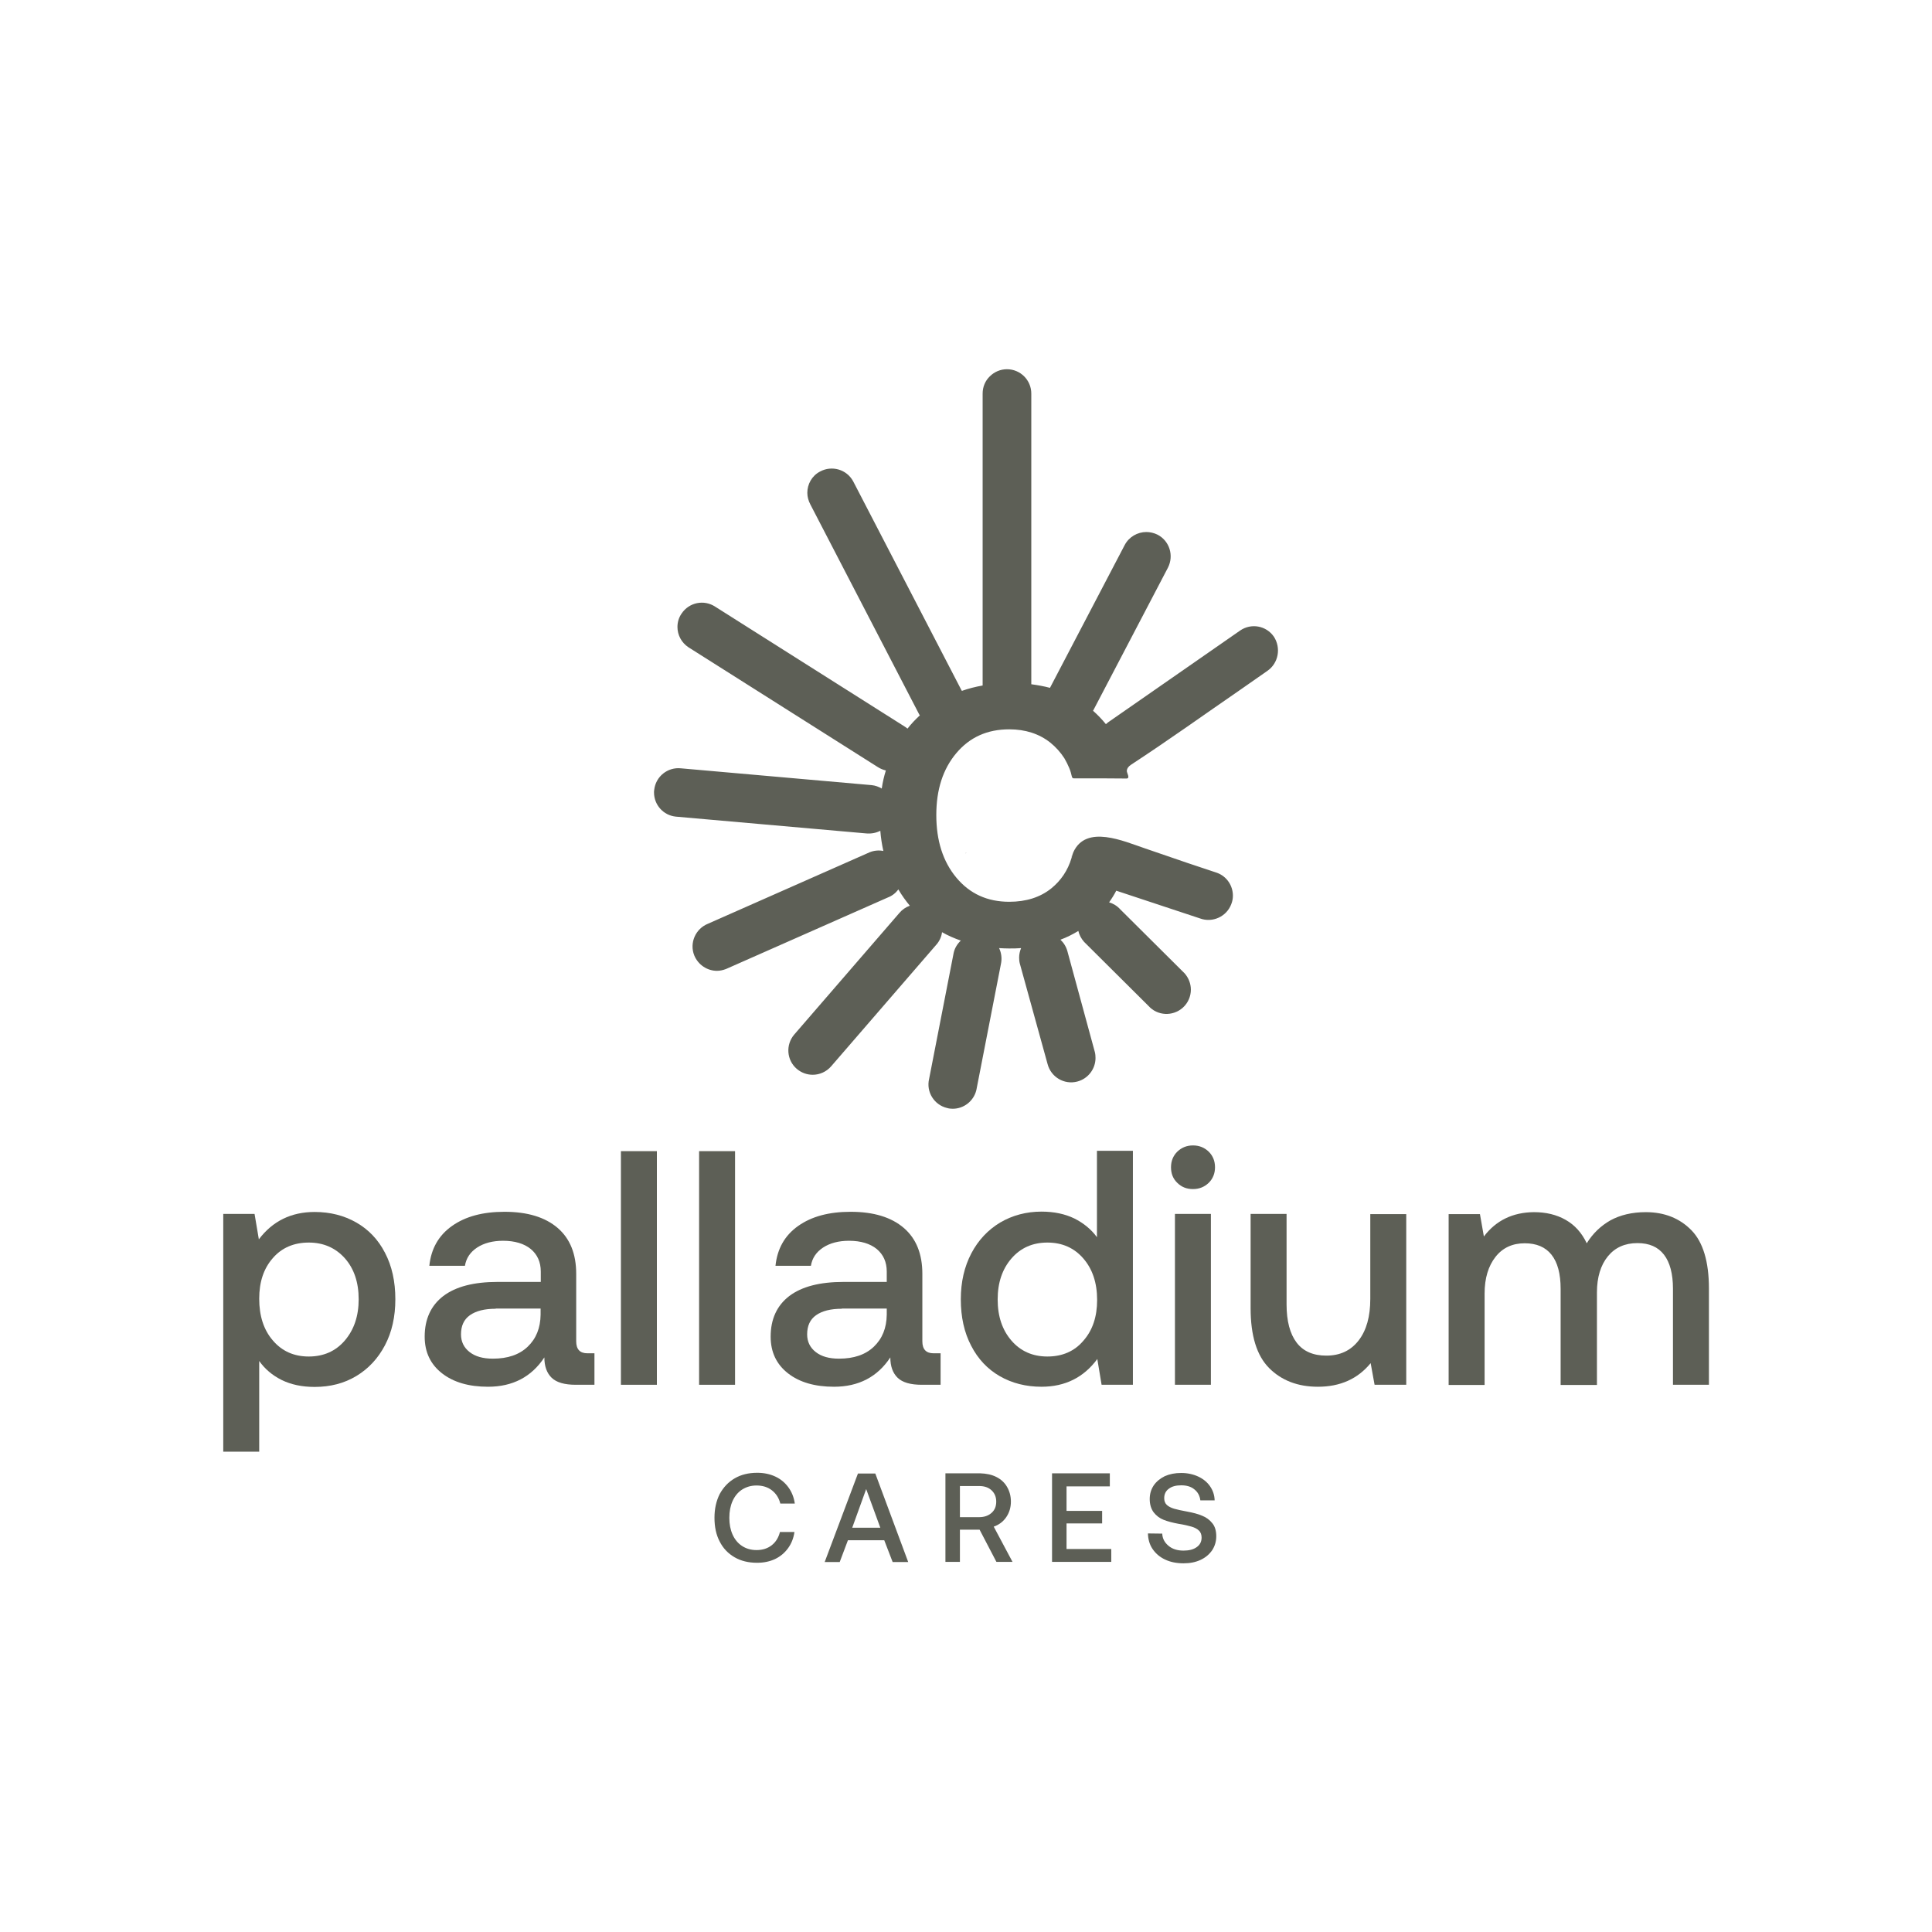
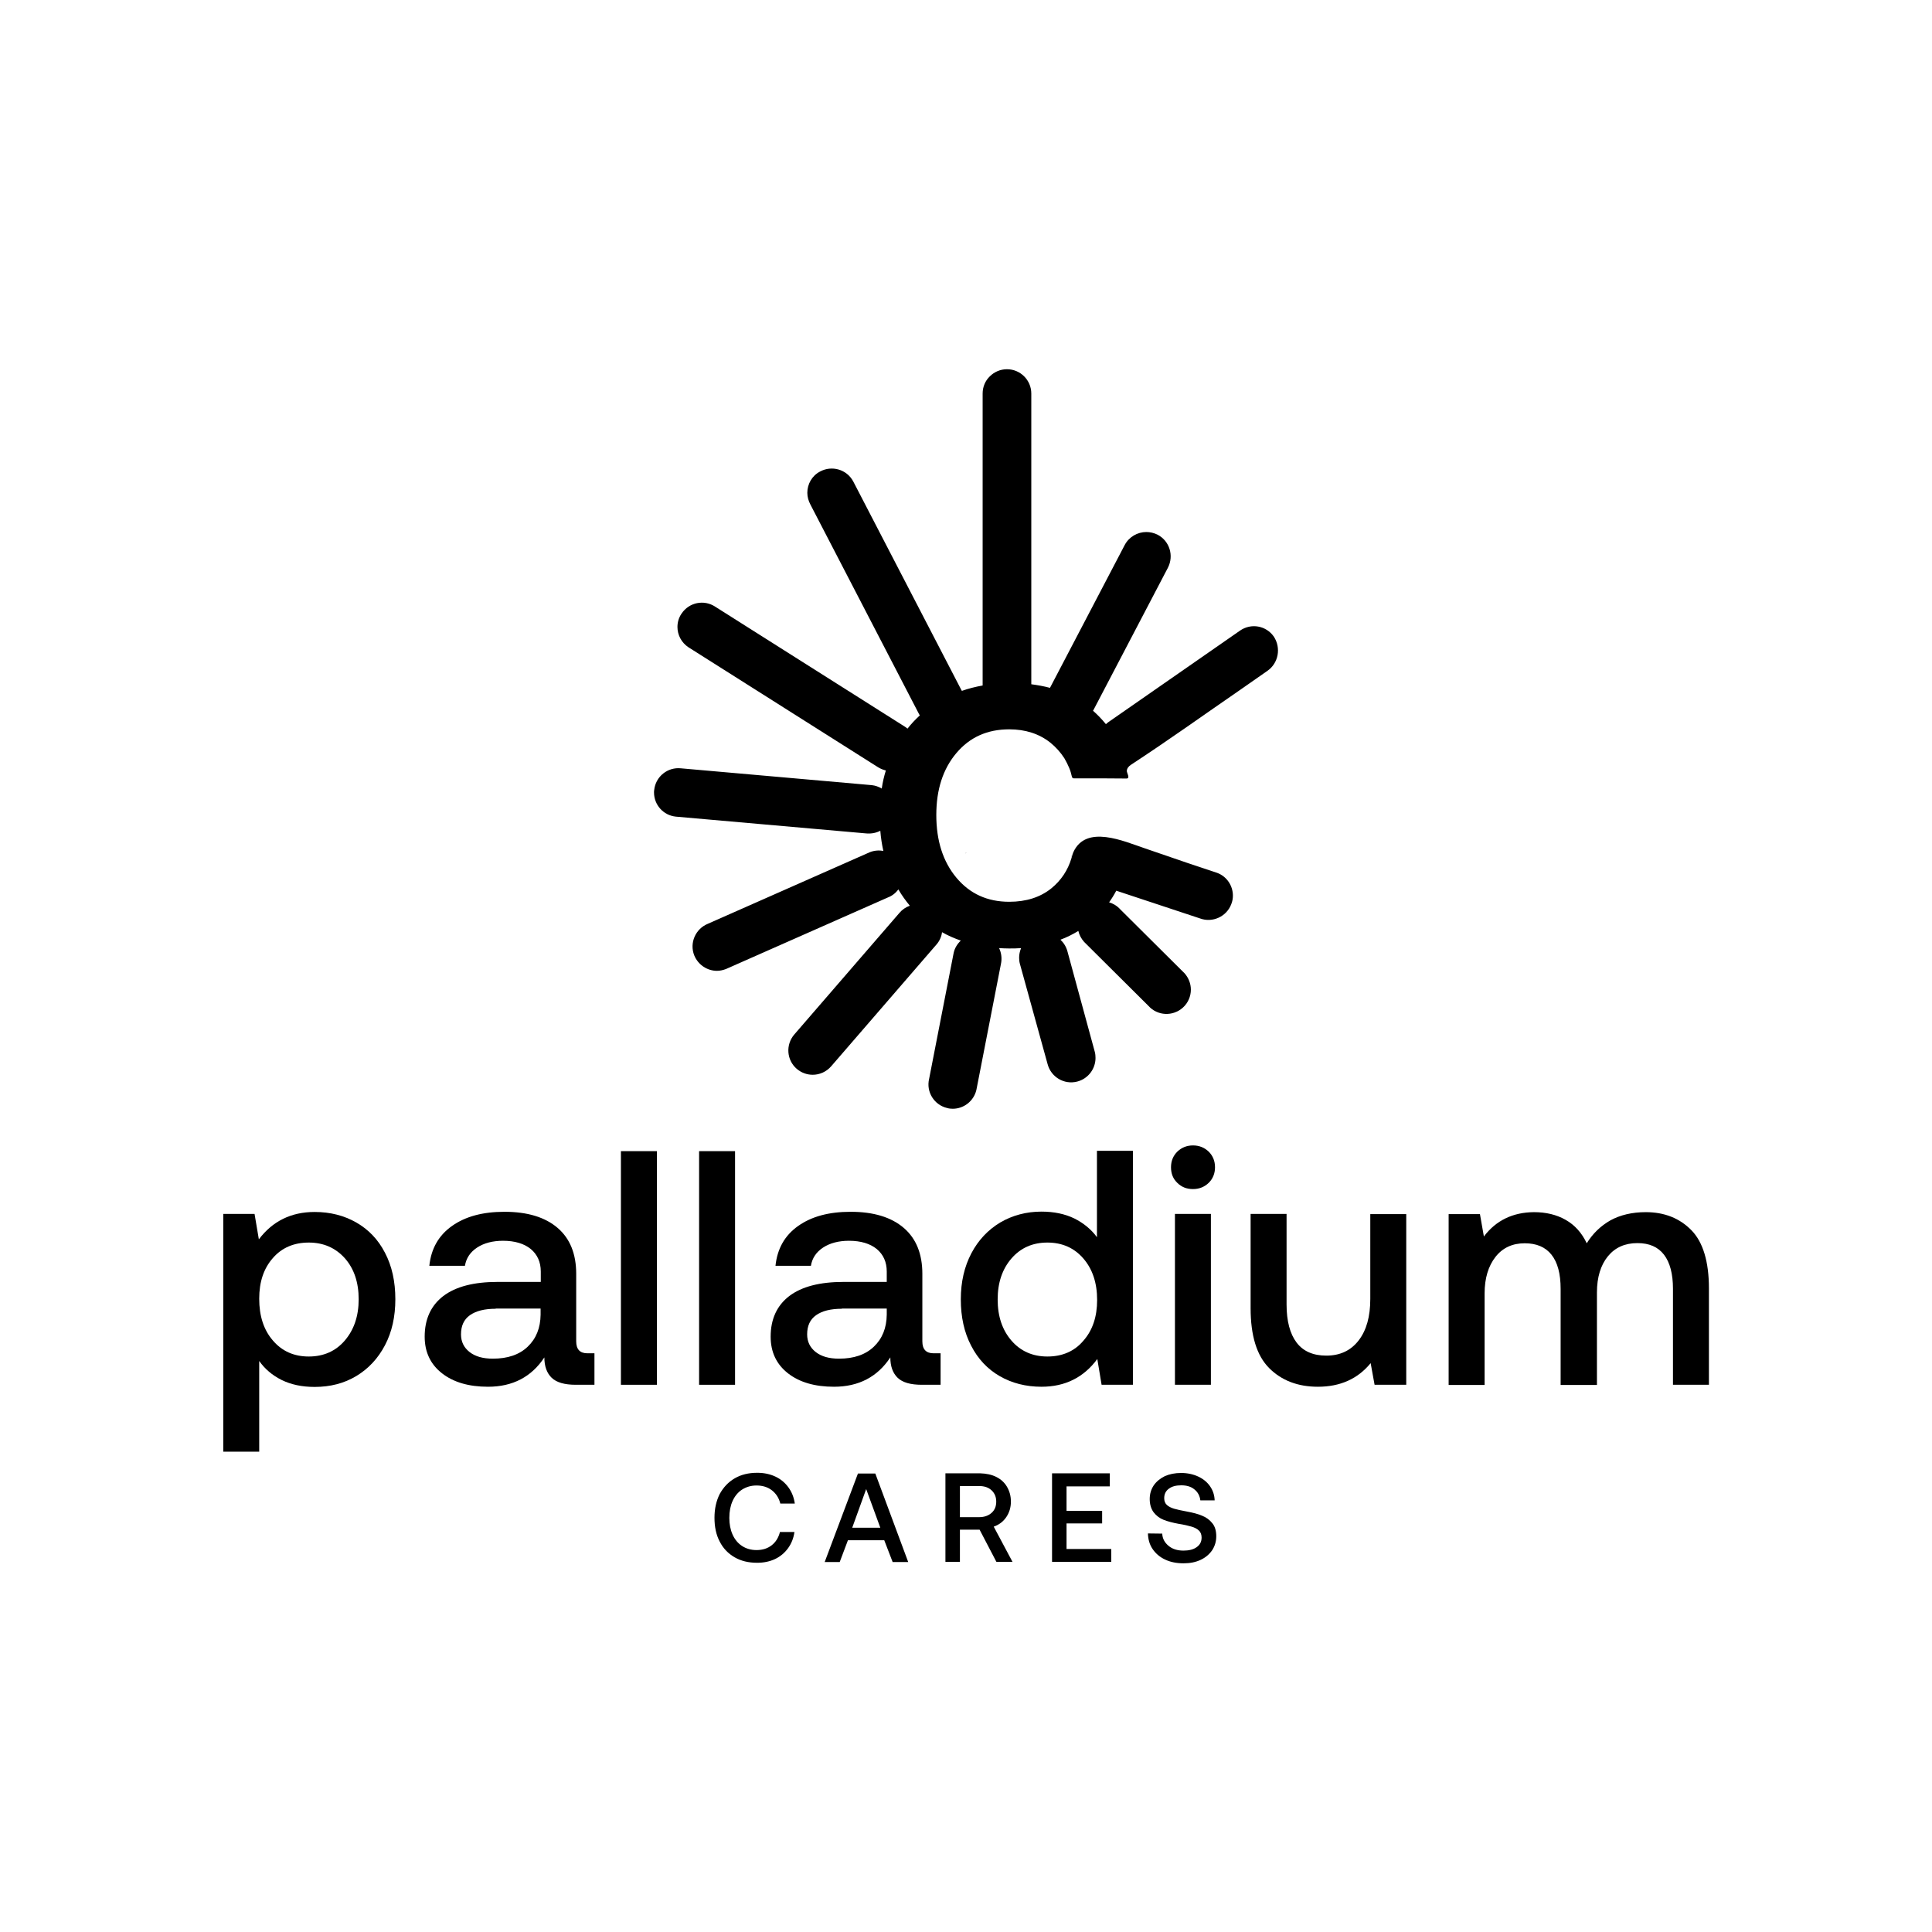
<svg xmlns="http://www.w3.org/2000/svg" version="1.1" id="Capa_1" x="0px" y="0px" viewBox="0 0 1080 1080" style="enable-background:new 0 0 1080 1080;" xml:space="preserve">
  <style type="text/css">
- 	.st0{fill:#5D5F56;}
+ 	#palladium-care-Capa_1 .st0{fill:#5D5F56;}
</style>
  <g>
    <path class="st0" d="M-1398.2,687.8L-1398.2,687.8c-5,0-9.1-4.1-9.1-9.1V570.1c0-5,4.1-9.1,9.1-9.1l0,0c5,0,9.1,4.1,9.1,9.1v108.5   C-1389.1,683.7-1393.2,687.8-1398.2,687.8z" />
    <path class="st0" d="M-1378.3,692.4L-1378.3,692.4c-4.5-2.3-6.2-7.8-3.8-12.3l27.9-53.3c2.3-4.5,7.8-6.2,12.3-3.8v0   c4.5,2.3,6.2,7.8,3.8,12.3l-27.9,53.3C-1368.3,693.1-1373.8,694.8-1378.3,692.4z" />
    <path class="st0" d="M-1362.7,705.8L-1362.7,705.8c-2.9-4.1-1.8-9.8,2.3-12.7l49.4-34.3c4.1-2.9,9.8-1.8,12.7,2.3v0   c2.9,4.1,1.8,9.8-2.3,12.7l-49.4,34.3C-1354.2,711-1359.9,710-1362.7,705.8z" />
    <path class="st0" d="M-1370,743.8c-1.8,0.8-2.5,0-4.1,0.9c0.7-7.8,10.4-11.1,16.9-7.8c0.7,0.2,1.5,0.4,2.1,0.7c0,0,0.7,0.2,2,0.7   c7.4,2.5,33.4,11.1,33.4,11.1c4.7,1.8,7.1,7,5.4,11.7l0,0c-1.8,4.7-7,7.1-11.7,5.4l-35.4-11.8c-0.7-0.3-1.5-0.7-2.2-1.1   c-0.7-0.5-1.5-1-2.2-1.6c-0.3-0.4-0.6-0.8-0.9-1.1c-0.3-0.6-0.6-1.1-0.9-1.7c-0.8-1.9,0.2-7.1-1.6-5.9   C-1370,743.8-1370,744.4-1370,743.8z" />
    <path class="st0" d="M-1368.7,762.4L-1368.7,762.4c3.7-3.4,9.5-3.1,12.9,0.7l24.1,24c3.4,3.7,3.1,9.5-0.7,12.9l0,0   c-3.7,3.4-9.5,3.1-12.9-0.7l-24.1-24C-1372.7,771.5-1372.4,765.7-1368.7,762.4z" />
    <path class="st0" d="M-1386.6,772.3L-1386.6,772.3c4.9-1.2,9.8,1.7,11.1,6.6l10.3,37.5c1.2,4.9-1.7,9.8-6.6,11.1l0,0   c-4.9,1.2-9.8-1.7-11.1-6.6l-10.3-37.5C-1394.4,778.5-1391.5,773.5-1386.6,772.3z" />
    <path class="st0" d="M-1407.1,772.7L-1407.1,772.7c4.9,1.1,7.9,6,6.8,10.9l-9.1,47c-1.1,4.9-6,7.9-10.9,6.8l0,0   c-4.9-1.1-7.9-6-6.8-10.9l9.1-47C-1416.9,774.6-1412,771.5-1407.1,772.7z" />
    <path class="st0" d="M-1425.5,763.6L-1425.5,763.6c3.8,3.3,4.2,9,0.9,12.8l-39.3,45.5c-3.3,3.8-9,4.2-12.8,0.9l0,0   c-3.8-3.3-4.2-9-0.9-12.8l39.3-45.5C-1435,760.7-1429.3,760.3-1425.5,763.6z" />
    <path class="st0" d="M-1437.5,747L-1437.5,747c1.8,4.7-0.4,10-5.1,11.8l-60.5,26.7c-4.7,1.8-10-0.4-11.8-5.1l0,0   c-1.8-4.7,0.4-10,5.1-11.8l60.5-26.7C-1444.7,740-1439.4,742.3-1437.5,747z" />
    <path class="st0" d="M-1440.5,726.7L-1440.5,726.7c-0.5,5-5,8.6-10,8.1l-71.3-6.3c-5-0.5-8.6-5-8.1-10l0,0c0.5-5,5-8.6,10-8.1   l71.3,6.3C-1443.6,717.2-1440,721.7-1440.5,726.7z" />
    <path class="st0" d="M-1433.8,707.3L-1433.8,707.3c-2.8,4.2-8.4,5.3-12.6,2.5l-70.8-44.8c-4.2-2.8-5.3-8.4-2.5-12.6l0,0   c2.8-4.2,8.4-5.3,12.6-2.5l70.8,44.8C-1432.2,697.5-1431,703.2-1433.8,707.3z" />
    <path class="st0" d="M-1418.9,693.3L-1418.9,693.3c-4.4,2.4-9.9,0.8-12.4-3.6l-40.5-78.1c-2.4-4.4-0.8-9.9,3.6-12.4l0,0   c4.4-2.4,9.9-0.8,12.4,3.6l40.5,78.1C-1412.8,685.3-1414.4,690.9-1418.9,693.3z" />
  </g>
  <g>
    <rect x="-1452.1" y="615.5" style="fill:none;" width="116.9" height="200.1" />
    <text transform="matrix(1 0 0 1 -1452.093 774.1127)" class="st0" style="font-family:'Aeonik-Medium'; font-size:189.482px; letter-spacing:3;">c</text>
  </g>
  <g>
    <g>
      <g>
        <path class="st0" d="M410.7,826.4c3.6-2.1,7.8-3.1,12.6-3.1c3.7,0,7.1,0.7,10.1,2.1c3,1.4,5.4,3.4,7.3,6c1.9,2.6,3.1,5.6,3.6,9.1     h-8.1c-0.8-3.2-2.4-5.6-4.7-7.4c-2.3-1.8-5.2-2.7-8.6-2.7c-3.1,0-5.7,0.8-8.1,2.3c-2.3,1.5-4.1,3.7-5.3,6.4     c-1.2,2.7-1.8,5.8-1.8,9.4c0,3.5,0.6,6.6,1.8,9.3c1.2,2.7,3,4.9,5.3,6.4c2.3,1.5,5,2.3,8.1,2.3c3.4,0,6.2-0.9,8.5-2.7     c2.3-1.8,3.8-4.3,4.6-7.4h8.1c-0.5,3.5-1.7,6.5-3.6,9.1c-1.9,2.6-4.3,4.6-7.2,6c-3,1.4-6.3,2.1-10.1,2.1c-4.8,0-9-1-12.6-3.1     c-3.6-2.1-6.4-5-8.3-8.8c-2-3.8-2.9-8.2-2.9-13.3c0-5,1-9.4,2.9-13.2C404.4,831.4,407.1,828.5,410.7,826.4z" />
        <path class="st0" d="M479.6,823.7h9.7l18.4,49.5h-8.7l-4.7-12.2h-20.3l-4.6,12.2h-8.4L479.6,823.7z M492.1,854l-7.9-21.6     l-7.8,21.6H492.1z" />
        <path class="st0" d="M556.9,825.6c2.6,1.3,4.6,3.1,6,5.5s2.2,5.1,2.2,8.3c0,3.3-0.9,6.2-2.6,8.7c-1.7,2.5-4.1,4.3-7,5.3     l10.5,19.7h-9l-9.4-18h-11v18h-8.1v-49.5h19.5C551.3,823.7,554.3,824.3,556.9,825.6z M547.3,848.1c2.9,0,5.2-0.8,7-2.4     s2.6-3.7,2.6-6.3c0-2.6-0.9-4.7-2.6-6.3s-4-2.4-7-2.4h-10.7v17.4H547.3z" />
        <path class="st0" d="M620.4,823.7v7.2h-24.2v13.7h19.9v7h-19.9v14.3h25v7.2h-33.1v-49.5H620.4z" />
        <path class="st0" d="M653.2,864.1c2.1,1.8,4.9,2.7,8.4,2.7c3,0,5.5-0.6,7.3-1.9c1.9-1.3,2.8-3.1,2.8-5.4c0-1.6-0.5-3-1.5-3.9     c-1-1-2.4-1.7-4.1-2.2c-1.7-0.5-4.2-1.1-7.4-1.6c-3.2-0.6-5.9-1.3-8.2-2.2c-2.3-0.9-4.1-2.3-5.6-4.2c-1.4-1.9-2.2-4.4-2.2-7.4     c0-2.8,0.7-5.3,2.2-7.6c1.5-2.2,3.6-3.9,6.2-5.2c2.7-1.2,5.7-1.8,9.2-1.8c3.5,0,6.7,0.7,9.5,2c2.8,1.3,5,3.1,6.6,5.4     c1.6,2.3,2.5,4.9,2.6,7.9h-8c-0.3-2.5-1.4-4.6-3.3-6.1c-1.9-1.6-4.4-2.3-7.4-2.3c-2.9,0-5.2,0.6-6.9,1.9c-1.7,1.2-2.6,3-2.6,5.3     c0,1.6,0.5,2.9,1.5,3.8c1,0.9,2.4,1.6,4.1,2.1c1.7,0.5,4.1,1,7.3,1.6c3.2,0.6,6,1.3,8.3,2.3c2.3,0.9,4.2,2.3,5.7,4.2     c1.5,1.8,2.2,4.3,2.2,7.3c0,2.9-0.8,5.5-2.3,7.8c-1.6,2.3-3.7,4.1-6.5,5.4s-5.9,1.9-9.5,1.9c-3.9,0-7.4-0.7-10.3-2.1     c-3-1.4-5.3-3.4-7-5.9c-1.7-2.5-2.5-5.4-2.6-8.7l8,0.1C649.8,860,651,862.3,653.2,864.1z" />
      </g>
      <g>
        <path class="st0" d="M215.2,700.3c3.9,7.4,5.8,16.1,5.8,26c0,9.7-1.9,18.3-5.8,25.7c-3.9,7.4-9.2,13.1-16,17.2     s-14.6,6.1-23.3,6.1c-7.1,0-13.2-1.3-18.5-3.9c-5.2-2.6-9.4-6.2-12.5-10.6v50.7h-20.1V678.6h17.5l2.4,14.2     c7.7-10.2,18.1-15.3,31.2-15.3c8.7,0,16.5,2,23.3,5.9C206,687.3,211.4,692.9,215.2,700.3z M200.5,726.3c0-9.5-2.6-17.1-7.7-22.9     c-5.2-5.8-11.9-8.8-20.2-8.8c-8.3,0-15.1,2.9-20.1,8.7c-5.1,5.8-7.6,13.3-7.6,22.7c0,9.6,2.5,17.4,7.6,23.3c5.1,6,11.8,9,20.1,9     c8.3,0,15.1-3,20.2-9C197.9,743.3,200.5,735.7,200.5,726.3z" />
        <path class="st0" d="M332.4,774.1h-10.6c-6.2,0-10.7-1.3-13.4-3.9c-2.7-2.6-4.1-6.4-4.1-11.4c-7.2,10.9-17.7,16.4-31.5,16.4     c-10.7,0-19.3-2.5-25.7-7.5s-9.7-11.8-9.7-20.5c0-9.8,3.5-17.4,10.4-22.7c7-5.3,17.1-7.9,30.4-7.9h24.1v-5.8     c0-5.3-1.9-9.5-5.6-12.6c-3.7-3-8.9-4.6-15.5-4.6c-5.8,0-10.7,1.3-14.5,3.8c-3.8,2.5-6.1,5.9-6.8,10.2H240     c1-9.6,5.2-17,12.7-22.3c7.5-5.3,17.2-7.9,29.3-7.9c12.8,0,22.7,3,29.7,9s10.4,14.6,10.4,25.7v37.7c0,4.5,2.1,6.7,6.3,6.7h3.9     V774.1z M277.1,731.6c-6.2,0-11,1.2-14.4,3.6c-3.4,2.4-5,6-5,10.7c0,4.1,1.6,7.4,4.8,9.9c3.2,2.5,7.5,3.7,13,3.7     c8.3,0,14.8-2.2,19.5-6.7c4.7-4.5,7.1-10.4,7.2-17.9v-3.4H277.1z" />
        <path class="st0" d="M367.2,643.5v130.6h-20.1V643.5H367.2z" />
        <path class="st0" d="M410.9,643.5v130.6h-20.1V643.5H410.9z" />
        <path class="st0" d="M525.8,774.1h-10.6c-6.2,0-10.7-1.3-13.4-3.9c-2.7-2.6-4.1-6.4-4.1-11.4c-7.2,10.9-17.7,16.4-31.5,16.4     c-10.7,0-19.3-2.5-25.7-7.5s-9.7-11.8-9.7-20.5c0-9.8,3.5-17.4,10.4-22.7c7-5.3,17.1-7.9,30.4-7.9h24.1v-5.8     c0-5.3-1.9-9.5-5.6-12.6c-3.7-3-8.9-4.6-15.5-4.6c-5.8,0-10.7,1.3-14.5,3.8c-3.8,2.5-6.1,5.9-6.8,10.2h-19.8     c1-9.6,5.2-17,12.7-22.3c7.5-5.3,17.2-7.9,29.3-7.9c12.8,0,22.7,3,29.7,9s10.4,14.6,10.4,25.7v37.7c0,4.5,2.1,6.7,6.3,6.7h3.9     V774.1z M470.6,731.6c-6.2,0-11,1.2-14.4,3.6c-3.4,2.4-5,6-5,10.7c0,4.1,1.6,7.4,4.8,9.9c3.2,2.5,7.5,3.7,13,3.7     c8.3,0,14.8-2.2,19.5-6.7c4.7-4.5,7.1-10.4,7.2-17.9v-3.4H470.6z" />
        <path class="st0" d="M633.3,774.1h-17.5l-2.4-14.4c-7.6,10.3-18,15.5-31.2,15.5c-8.7,0-16.5-2-23.3-5.9c-6.8-3.9-12.2-9.6-16-17     c-3.9-7.4-5.8-16.1-5.8-26c0-9.7,2-18.3,5.9-25.7c3.9-7.4,9.3-13.1,16.1-17.2c6.8-4,14.6-6.1,23.1-6.1c7,0,13.1,1.3,18.3,3.8     c5.2,2.6,9.5,6.1,12.7,10.5v-48.3h20.1V774.1z M613.3,726.7c0-9.6-2.6-17.3-7.7-23.2c-5.1-5.9-11.8-8.9-20.1-8.9     c-8.3,0-15,3-20.1,8.9c-5.1,5.9-7.7,13.5-7.7,22.9c0,9.5,2.6,17.1,7.7,23c5.1,5.9,11.8,8.9,20.1,8.9c8.3,0,15.1-2.9,20.1-8.8     C610.8,743.6,613.3,736,613.3,726.7z" />
        <path class="st0" d="M679.2,652.5c0,3.5-1.2,6.4-3.5,8.7c-2.4,2.3-5.3,3.5-8.8,3.5c-3.5,0-6.4-1.1-8.8-3.5     c-2.4-2.3-3.5-5.2-3.5-8.7c0-3.5,1.2-6.4,3.5-8.7c2.4-2.3,5.3-3.5,8.8-3.5c3.5,0,6.4,1.2,8.8,3.5     C678,646.1,679.2,649,679.2,652.5z M676.9,678.6v95.5h-20.1v-95.5H676.9z" />
        <path class="st0" d="M786.1,774.1h-17.7l-2.2-12.1c-7.2,8.8-17,13.2-29.5,13.2c-11.2,0-20.3-3.5-27.2-10.4     c-7-7-10.4-18.2-10.4-33.6v-52.6h20.1v50.6c0,9.3,1.9,16.4,5.6,21.3c3.7,4.9,9.3,7.3,16.6,7.3c7.7,0,13.7-2.8,18.1-8.5     c4.4-5.7,6.5-13.4,6.5-23.2v-47.4h20.1V774.1z" />
        <path class="st0" d="M955.3,720.2v53.9h-20.1v-53.7c0-8.3-1.7-14.7-5-19c-3.4-4.4-8.3-6.5-14.9-6.5c-7,0-12.5,2.5-16.5,7.4     c-4,4.9-6.1,11.7-6.1,20.2v51.7h-20.3v-53.7c0-8.5-1.7-14.8-5.1-19.1c-3.4-4.3-8.4-6.4-15-6.4c-6.8,0-12.3,2.5-16.3,7.6     c-4,5.1-6.1,11.9-6.1,20.5v51.1h-20.1v-95.5h17.5l2.2,12.5c6.8-9,16.2-13.5,28-13.6c6.7,0,12.6,1.4,17.7,4.3     c5.1,2.9,9,7.2,11.8,13.1c3.4-5.5,7.8-9.7,13.2-12.8c5.5-3,12.1-4.6,19.8-4.6c10.4,0,19,3.4,25.6,10.2     C952,694.4,955.3,705.3,955.3,720.2z" />
      </g>
    </g>
    <g>
      <g>
        <g>
          <path class="st0" d="M708.5,375c-5,3.5-9.9,6.9-14.9,10.4c-10.2,7.1-20.4,14.1-30.5,21.2c-10.2,7.1-20.5,14.1-31,21      c-1.2,0.8-2.1,1.9-2.2,3.3c-0.1,1.1,2.1,4.3-0.2,4.3c-4.8,0-9.7-0.1-14.5-0.1c-4.9,0-9.9,0-14.8,0c-0.3,0-0.7,0-0.9-0.3      c-0.1-0.2-0.2-0.4-0.3-0.6c-0.4-1.7-0.8-3.3-1.5-4.9c-0.8-1.9-1.7-3.7-2.7-5.4c-2.1-3.3-4.8-6.3-7.9-8.8      c-6.2-4.9-13.9-7.4-22.9-7.4c-12.3,0-22.1,4.4-29.6,13.3c-7.5,8.9-11.2,20.4-11.2,34.6c0,14.3,3.7,26,11.2,35      c7.5,9,17.3,13.5,29.6,13.5c9.4,0,17.3-2.5,23.5-7.5c5.4-4.4,9.2-10,11.3-17c0.2-0.8,0.5-1.6,0.7-2.4c0.1-0.3,0.2-0.5,0.3-0.8      c7.1-15.7,28.3-6.1,39.9-2.2c10.7,3.6,21.3,7.4,32,10.9c2.8,0.9,5.6,1.9,8.4,2.8c5.5,2,8.9,7.2,8.9,12.8c0,1.6-0.3,3.2-0.9,4.7      c-2.6,7-10.5,10.6-17.5,8l-46.8-15.5c-1.2,2.3-2.5,4.4-4,6.5c2.3,0.7,4.5,2,6.2,3.9l36,35.8c2.3,2.6,3.5,5.9,3.5,9.1      c0,3.7-1.5,7.4-4.5,10.1c-5.6,5-14.2,4.6-19.2-1l-36-35.8c-1.6-1.8-2.7-3.9-3.2-6.1c-3.1,1.9-6.5,3.6-10,4.9      c1.8,1.7,3.2,3.9,3.9,6.5L612,588c0.3,1.1,0.4,2.3,0.4,3.4c0,6.1-4.1,11.6-10.2,13.2c-7.3,1.9-14.7-2.5-16.6-9.8l-15.5-56.1      c-0.3-1.1-0.4-2.3-0.4-3.4c0-1.8,0.4-3.6,1.1-5.3c-2.2,0.2-4.5,0.2-6.8,0.2c-1.9,0-3.7-0.1-5.5-0.2c1.3,2.7,1.7,5.9,1,9      l-13.7,70.3c-1.5,6.3-7.1,10.5-13.2,10.5c-1,0-2.1-0.1-3.1-0.4c-7.3-1.7-11.9-9-10.1-16.4l13.7-70.3c0.6-2.8,2.1-5.1,4-6.9      c-3.7-1.3-7.2-2.8-10.5-4.7c-0.3,2.5-1.4,5-3.2,7l-58.8,68c-2.7,3.1-6.5,4.7-10.3,4.7c-3.2,0-6.3-1.1-8.9-3.3      c-5.7-4.9-6.3-13.5-1.4-19.2l58.8-68c1.6-1.9,3.6-3.2,5.8-4c-2.3-2.8-4.5-5.8-6.4-9.1c-1.5,2-3.5,3.6-5.9,4.5l-90.5,40      c-1.6,0.6-3.3,1-5,1c-5.4,0-10.5-3.3-12.7-8.6c-2.8-7,0.7-14.9,7.6-17.7l90.5-40c2.5-1,5.2-1.2,7.6-0.7      c-0.8-3.6-1.4-7.4-1.7-11.3c-2.3,1.2-4.9,1.7-7.7,1.5l-106.6-9.4c-7-0.7-12.2-6.6-12.2-13.5c0-0.5,0-1,0.1-1.4      c0.8-7.5,7.5-12.9,15-12.1l106.6,9.4c2,0.2,3.9,0.9,5.6,1.9c0.5-3.5,1.3-6.9,2.3-10.1c-1.6-0.4-3.1-1-4.5-1.9l-105.9-67      c-3.9-2.6-6.1-6.9-6.1-11.3c0-2.6,0.7-5.2,2.3-7.5c4.2-6.3,12.6-8,18.9-3.8l105.9,67c0.5,0.3,1,0.7,1.5,1.1      c2.1-2.7,4.4-5.1,6.9-7.4c-0.3-0.4-0.5-0.8-0.7-1.2l-60.5-116.7c-1.1-2.1-1.7-4.3-1.7-6.5c0-4.8,2.5-9.5,7.1-11.9      c6.6-3.6,14.9-1.2,18.5,5.4l60.5,116.7c0.1,0.2,0.2,0.4,0.3,0.5c3.7-1.3,7.6-2.3,11.6-3c0-0.3,0-0.6,0-1V220      c0-3.8,1.5-7.2,4-9.6c2.5-2.5,5.9-4,9.6-4c7.5,0,13.6,6.1,13.6,13.6v162.2c0,0.1,0,0.2,0,0.3c3.6,0.5,7.1,1.1,10.4,2l0.1-0.1      l41.7-79.7c2.4-4.6,7.2-7.3,12.1-7.3c2.1,0,4.3,0.5,6.3,1.5c6.7,3.5,9.2,11.7,5.8,18.4l-41.7,79.7c-0.1,0.1-0.1,0.2-0.2,0.3      c2.6,2.3,5,4.8,7.2,7.5c0.4-0.3,0.8-0.7,1.2-1l73.8-51.3c6.2-4.3,14.6-2.8,18.9,3.4C716.2,362.2,714.7,370.7,708.5,375z" />
        </g>
      </g>
      <g>
        <g>
          <path class="st0" d="M599.5,477.3c-0.2,0.8-0.4,1.6-0.7,2.4C599,478.8,599.2,478,599.5,477.3z" />
        </g>
      </g>
    </g>
    <g>
      <g>
        <g>
          <path class="st0" d="M540,476.5c-0.1,0.3-0.1,0.5-0.2,0.8c0.1-0.3,0.2-0.5,0.3-0.8H540z" />
        </g>
      </g>
    </g>
  </g>
  <g>
    <text transform="matrix(1 0 0 1 -1435.402 1432.725)" class="st0" style="font-family:'Aeonik-Medium'; font-size:42.022px; letter-spacing:9;">CARES</text>
    <rect x="-1603.1" y="1279.5" style="fill:none;" width="505.1" height="117.1" />
    <text transform="matrix(1 0 0 1 -1603.09 1372.391)" class="st0" style="font-family:'Aeonik-Medium'; font-size:110.925px; letter-spacing:2;">palladium</text>
  </g>
  <g>
    <g>
      <path class="st0" d="M-1250.3,1136.5l-43.9,30.5c-1,0.7-2,1.1-3.1,1.3c0.3,1.3,0.6,2.6,0.9,4h-18.7c-1.2-4.9-3.7-8.9-7.4-11.8    c-3.7-2.9-8.3-4.4-13.6-4.4c-7.3,0-13.2,2.6-17.6,7.9c-4.4,5.3-6.7,12.1-6.7,20.5c0,8.5,2.2,15.5,6.7,20.8c4.4,5.3,10.3,8,17.6,8    c5.6,0,10.3-1.5,14-4.5c3.2-2.6,5.5-6,6.7-10.1c0.1-0.5,0.3-0.9,0.4-1.4c0,0,0,0,0,0c0.1-0.2,0.1-0.3,0.2-0.5    c2.3-5,9.3-6.8,14.4-4.3c0.7,0.2,1.3,0.4,1.9,0.6c0,0,0.6,0.2,1.7,0.6c6.6,2.2,29.7,9.9,29.7,9.9c3.3,1.2,5.3,4.3,5.3,7.6    c0,0.9-0.2,1.9-0.5,2.8c-1.6,4.2-6.2,6.3-10.4,4.8l-27.8-9.2c-0.7,1.4-1.5,2.6-2.4,3.9c1.4,0.4,2.7,1.2,3.7,2.3l21.4,21.3    c1.4,1.5,2.1,3.5,2.1,5.4c0,2.2-0.9,4.4-2.7,6c-3.3,3-8.4,2.7-11.4-0.6l-21.4-21.3c-1-1.1-1.6-2.3-1.9-3.6    c-1.9,1.1-3.8,2.1-5.9,2.9c1.1,1,1.9,2.3,2.3,3.9l9.2,33.3c0.2,0.7,0.3,1.4,0.3,2c0,3.6-2.4,6.9-6.1,7.8c-4.3,1.1-8.7-1.5-9.8-5.8    l-9.2-33.3c-0.2-0.7-0.3-1.4-0.3-2c0-1.1,0.2-2.1,0.6-3.1c-1.3,0.1-2.7,0.1-4.1,0.1c-1.1,0-2.2,0-3.3-0.1c0.8,1.6,1,3.5,0.6,5.4    l-8.1,41.8c-0.9,3.7-4.2,6.2-7.9,6.2c-0.6,0-1.2-0.1-1.9-0.2c-4.3-1-7-5.4-6-9.7l8.1-41.8c0.4-1.6,1.2-3,2.4-4.1    c-2.2-0.8-4.3-1.7-6.3-2.8c-0.2,1.5-0.8,2.9-1.9,4.2l-34.9,40.5c-1.6,1.9-3.9,2.8-6.1,2.8c-1.9,0-3.8-0.6-5.3-2    c-3.4-2.9-3.8-8-0.8-11.4l34.9-40.5c1-1.1,2.2-1.9,3.4-2.3c-1.4-1.7-2.7-3.5-3.8-5.4c-0.9,1.2-2.1,2.1-3.5,2.7l-53.8,23.8    c-1,0.4-2,0.6-3,0.6c-3.2,0-6.3-1.9-7.5-5.1c-1.6-4.2,0.4-8.9,4.5-10.5l53.8-23.8c1.5-0.6,3.1-0.7,4.5-0.4c-0.5-2.2-0.8-4.4-1-6.7    c-1.4,0.7-2.9,1-4.6,0.9l-63.4-5.6c-4.2-0.4-7.2-3.9-7.2-8c0-0.3,0-0.6,0-0.9c0.5-4.4,4.4-7.7,8.9-7.2l63.4,5.6    c1.2,0.1,2.3,0.5,3.3,1.1c0.3-2.1,0.8-4.1,1.3-6c-0.9-0.2-1.8-0.6-2.7-1.2l-62.9-39.8c-2.3-1.6-3.6-4.1-3.6-6.7    c0-1.5,0.4-3.1,1.4-4.5c2.5-3.7,7.5-4.7,11.2-2.3l62.9,39.8c0.3,0.2,0.6,0.4,0.9,0.7c1.3-1.6,2.6-3.1,4.1-4.4    c-0.2-0.2-0.3-0.5-0.4-0.7l-36-69.4c-0.7-1.2-1-2.6-1-3.9c0-2.9,1.5-5.6,4.2-7.1c3.9-2.2,8.8-0.7,11,3.2l36,69.4    c0.1,0.1,0.1,0.2,0.2,0.3c2.2-0.8,4.5-1.4,6.9-1.8c0-0.2,0-0.4,0-0.6v-96.5c0-2.2,0.9-4.3,2.4-5.7c1.5-1.5,3.5-2.4,5.7-2.4    c4.5,0,8.1,3.6,8.1,8.1v96.5c0,0.1,0,0.1,0,0.2c2.2,0.3,4.2,0.7,6.2,1.2l0-0.1l24.8-47.4c1.4-2.8,4.3-4.3,7.2-4.3    c1.3,0,2.5,0.3,3.7,0.9c4,2.1,5.5,7,3.4,10.9l-24.8,47.4c0,0.1-0.1,0.1-0.1,0.2c1.6,1.4,3,2.9,4.3,4.5c0.2-0.2,0.5-0.4,0.7-0.6    l43.9-30.5c3.7-2.5,8.7-1.6,11.3,2S-1246.7,1134-1250.3,1136.5z" />
    </g>
    <g>
      <path class="st0" d="M-1315.1,1197.3c-0.1,0.5-0.2,1-0.4,1.4C-1315.4,1198.3-1315.3,1197.8-1315.1,1197.3z" />
    </g>
  </g>
  <g>
    <g>
      <path class="st0" d="M-1350.5,1196.9c0,0.2-0.1,0.3-0.1,0.5C-1350.6,1197.2-1350.5,1197-1350.5,1196.9L-1350.5,1196.9z" />
    </g>
  </g>
</svg>
